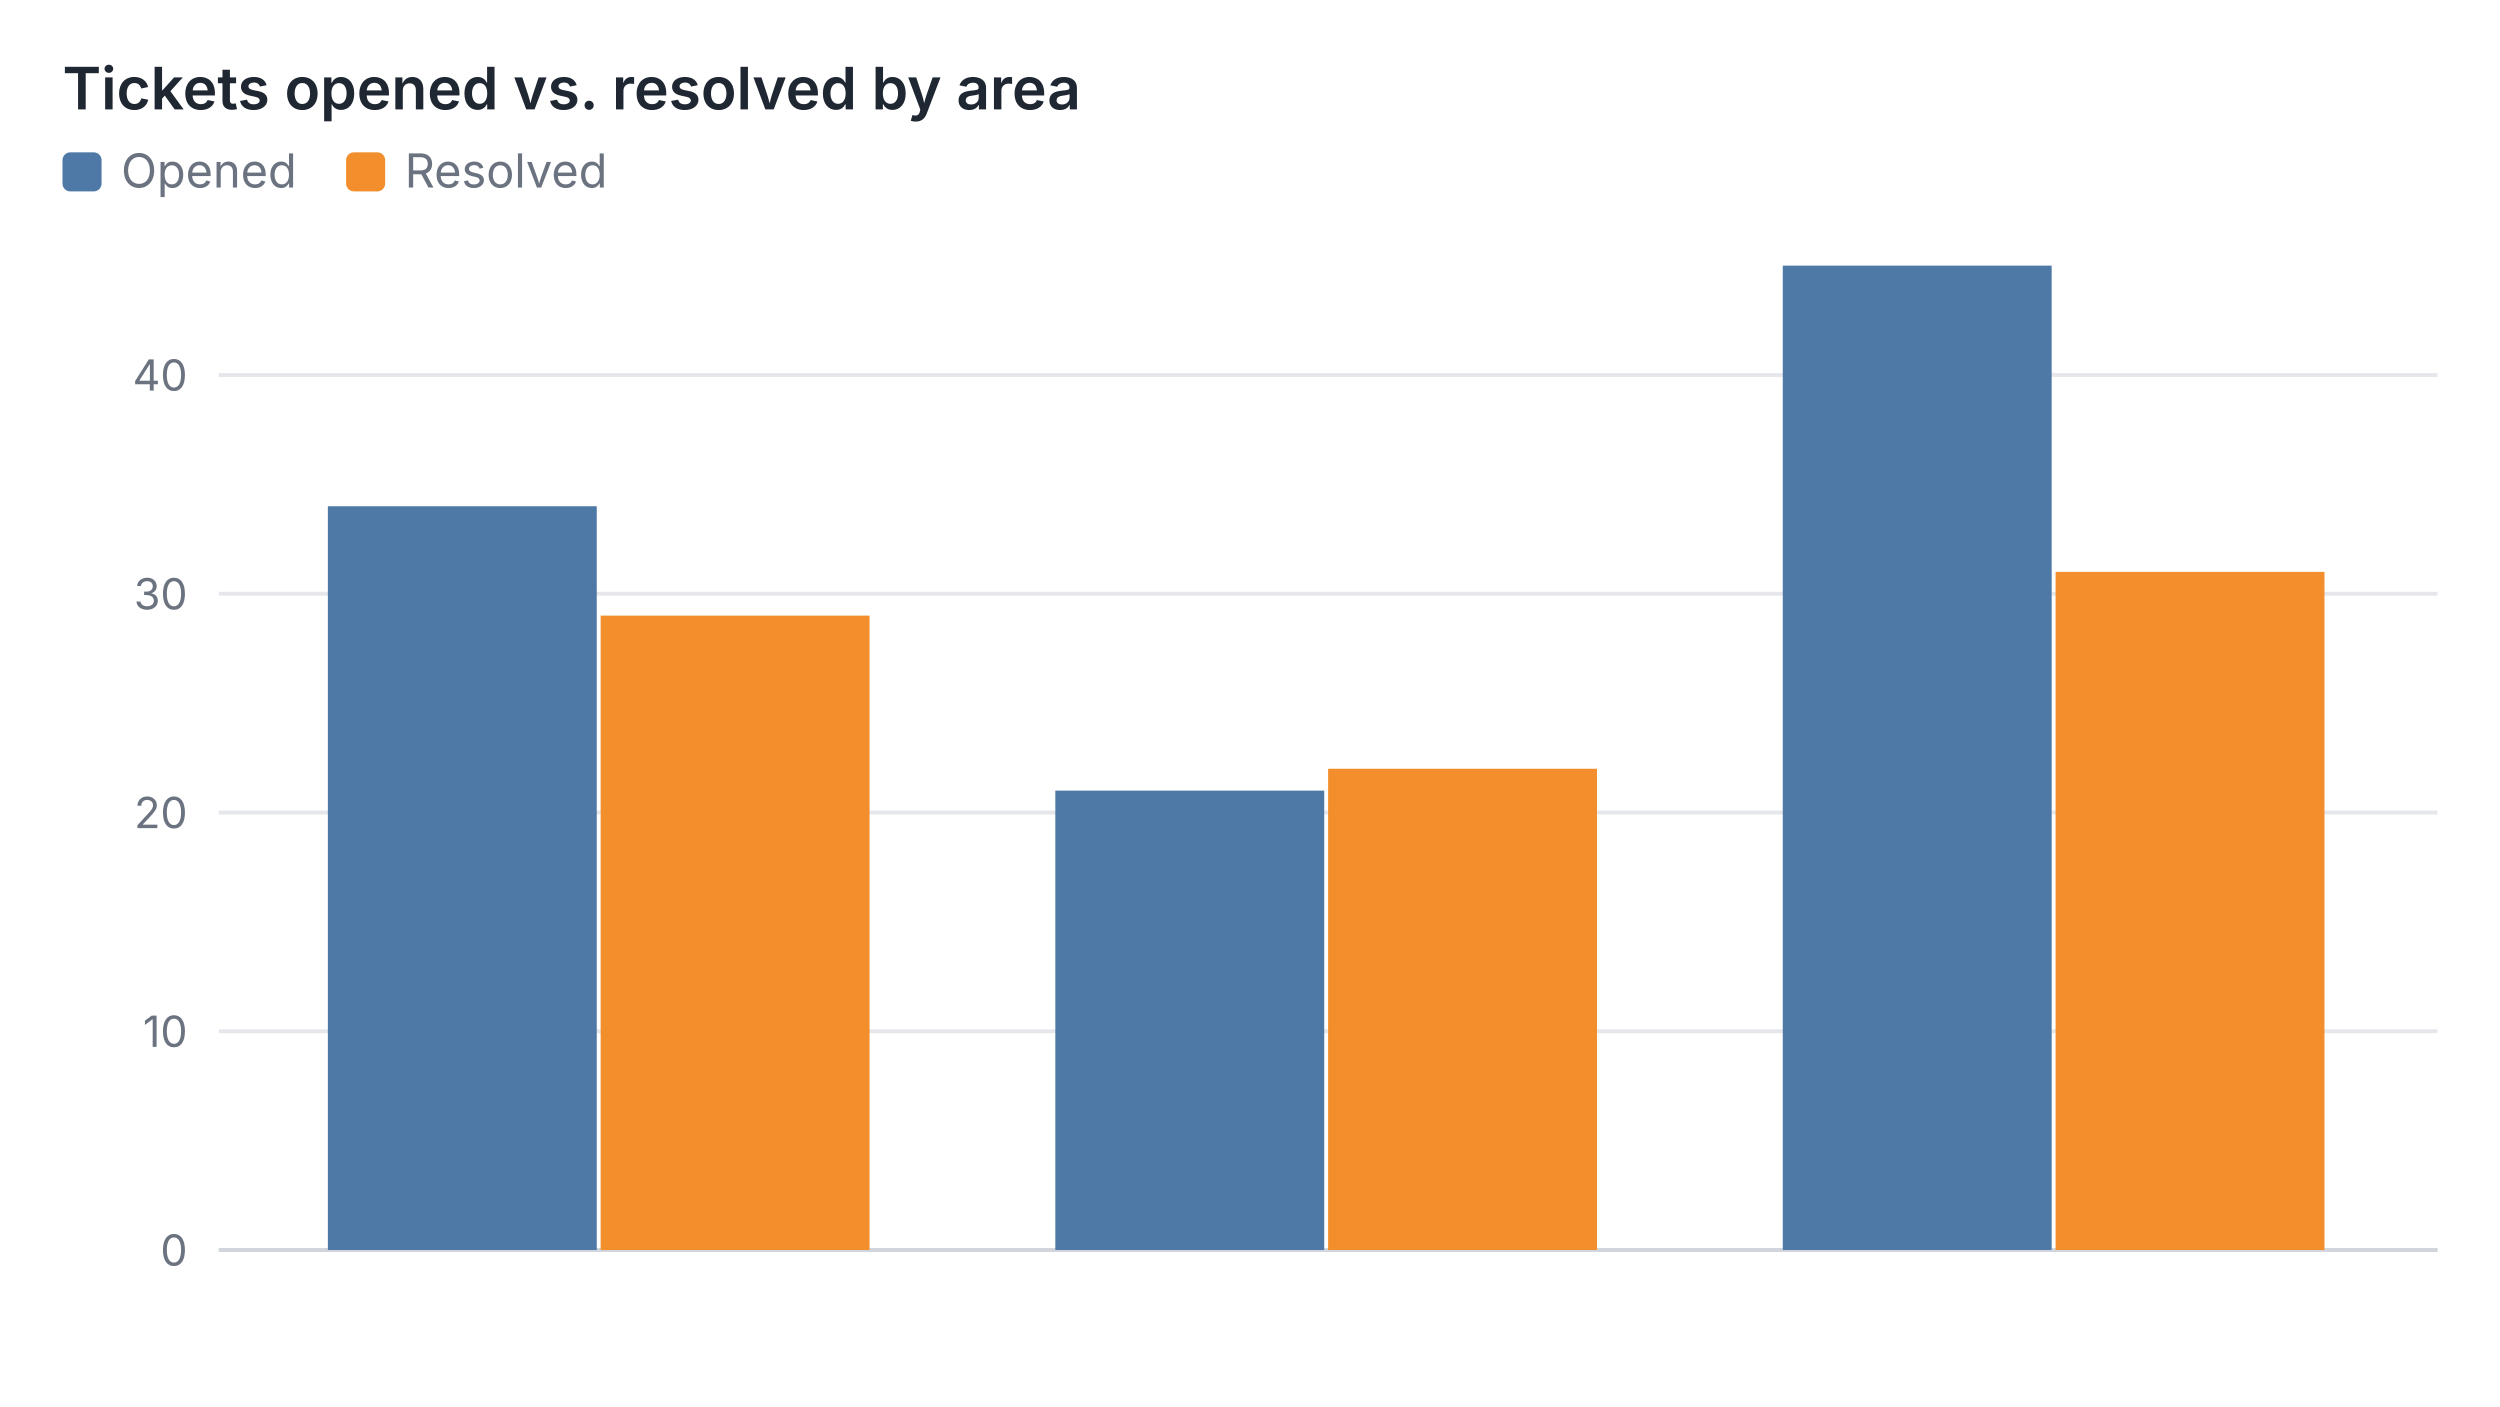
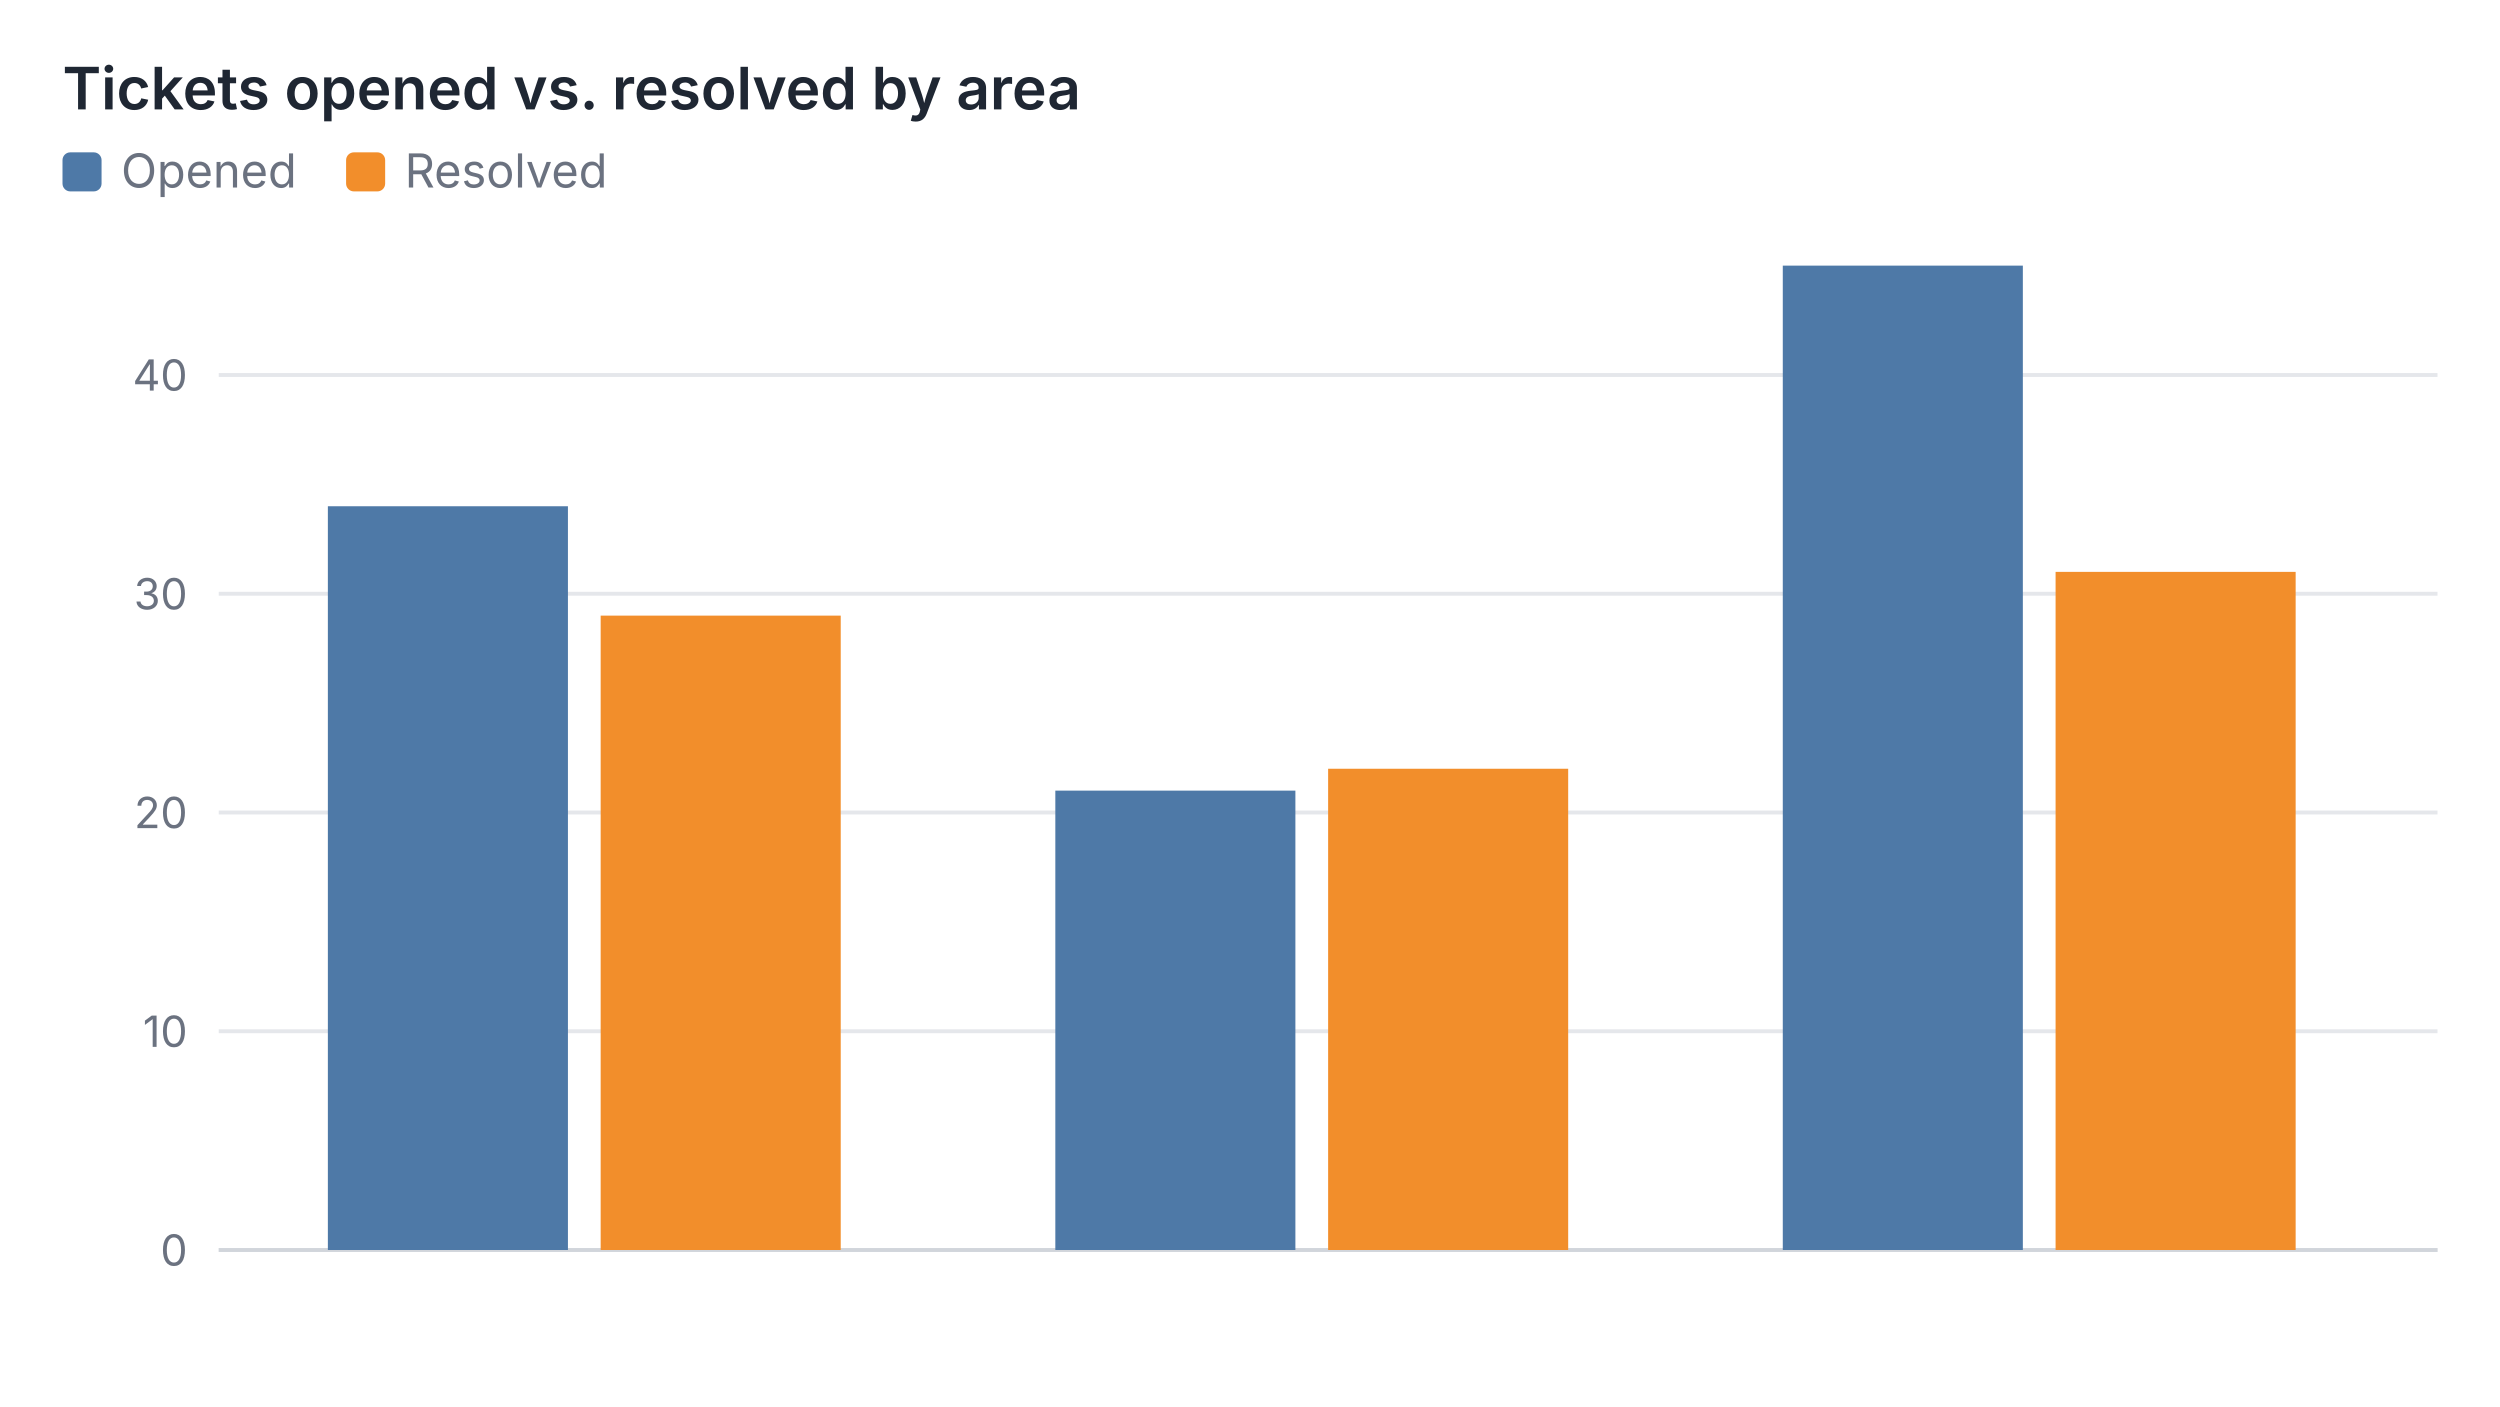
<svg xmlns="http://www.w3.org/2000/svg" viewBox="0 0 640 360" class="rollmark-chart-svg" role="img" aria-label="Tickets opened vs. resolved by area. API had the most activity with 45 opened and 31 resolved." font-family="system-ui, -apple-system, sans-serif">
  <text x="16" y="28" font-size="15" font-weight="600" fill="#1f2733">Tickets opened vs. resolved by area</text>
  <rect x="16" y="39" width="10" height="10" rx="2" fill="#4E79A7" />
  <text x="31" y="48" font-size="12" fill="#6b7280">Opened</text>
  <rect x="88.6" y="39" width="10" height="10" rx="2" fill="#F28E2B" />
  <text x="103.6" y="48" font-size="12" fill="#6b7280">Resolved</text>
  <line x1="56" y1="320" x2="624" y2="320" stroke="#e5e7eb" stroke-width="1" />
  <text x="48" y="324" font-size="11" text-anchor="end" fill="#6b7280">0</text>
  <line x1="56" y1="264" x2="624" y2="264" stroke="#e5e7eb" stroke-width="1" />
  <text x="48" y="268" font-size="11" text-anchor="end" fill="#6b7280">10</text>
  <line x1="56" y1="208" x2="624" y2="208" stroke="#e5e7eb" stroke-width="1" />
  <text x="48" y="212" font-size="11" text-anchor="end" fill="#6b7280">20</text>
  <line x1="56" y1="152" x2="624" y2="152" stroke="#e5e7eb" stroke-width="1" />
  <text x="48" y="156" font-size="11" text-anchor="end" fill="#6b7280">30</text>
  <line x1="56" y1="96" x2="624" y2="96" stroke="#e5e7eb" stroke-width="1" />
  <text x="48" y="100" font-size="11" text-anchor="end" fill="#6b7280">40</text>
  <text x="153.77" y="338" font-size="11" text-anchor="middle" fill="#6b7280" />
  <text x="340" y="338" font-size="11" text-anchor="middle" fill="#6b7280" />
  <text x="526.23" y="338" font-size="11" text-anchor="middle" fill="#6b7280" />
  <line x1="56" y1="320" x2="624" y2="320" stroke="#d1d5db" stroke-width="1" />
-   <rect x="83.934" y="129.6" width="68.836" height="190.4" fill="#4E79A7" />
-   <rect x="270.164" y="202.4" width="68.836" height="117.6" fill="#4E79A7" />
-   <rect x="456.393" y="68" width="68.836" height="252" fill="#4E79A7" />
-   <rect x="153.77" y="157.6" width="68.836" height="162.4" fill="#F28E2B" />
-   <rect x="340" y="196.8" width="68.836" height="123.2" fill="#F28E2B" />
-   <rect x="526.23" y="146.4" width="68.836" height="173.6" fill="#F28E2B" />
+   <rect x="83.934" y="129.6" width="61.456" height="190.4" fill="#4E79A7" />
+   <rect x="270.164" y="202.4" width="61.456" height="117.6" fill="#4E79A7" />
+   <rect x="456.393" y="68" width="61.456" height="252" fill="#4E79A7" />
+   <rect x="153.77" y="157.6" width="61.456" height="162.4" fill="#F28E2B" />
+   <rect x="340" y="196.8" width="61.456" height="123.2" fill="#F28E2B" />
+   <rect x="526.23" y="146.4" width="61.456" height="173.6" fill="#F28E2B" />
</svg>
